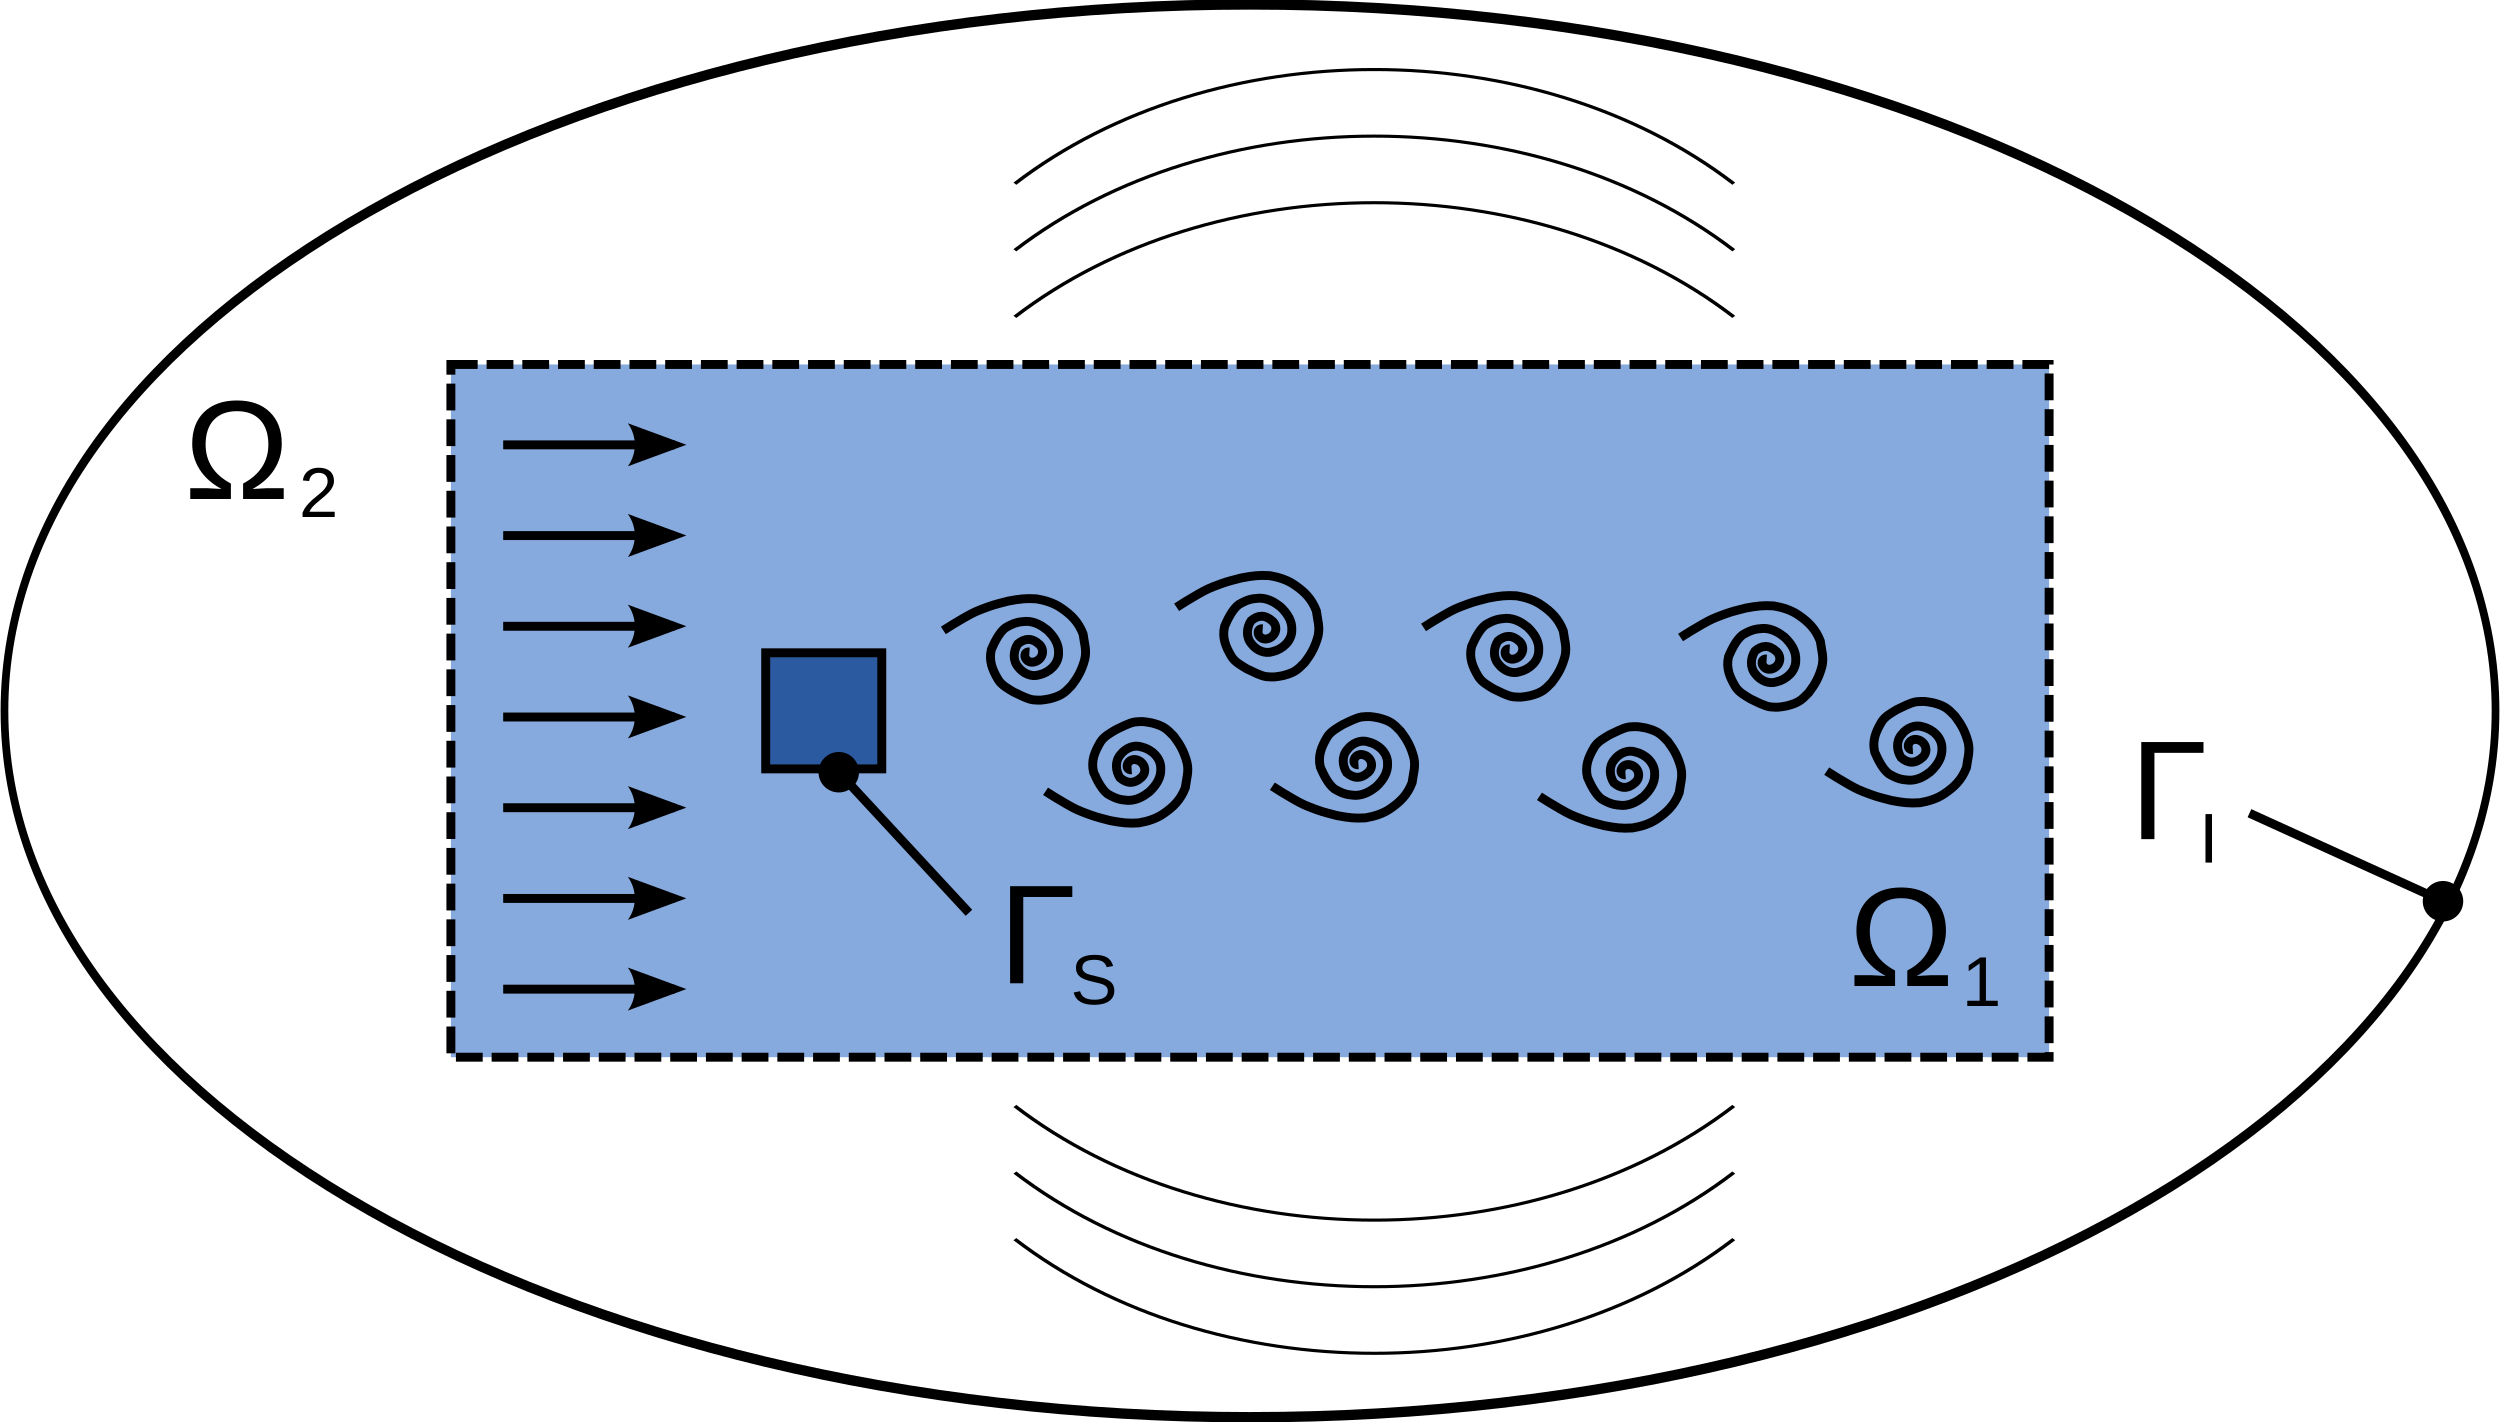
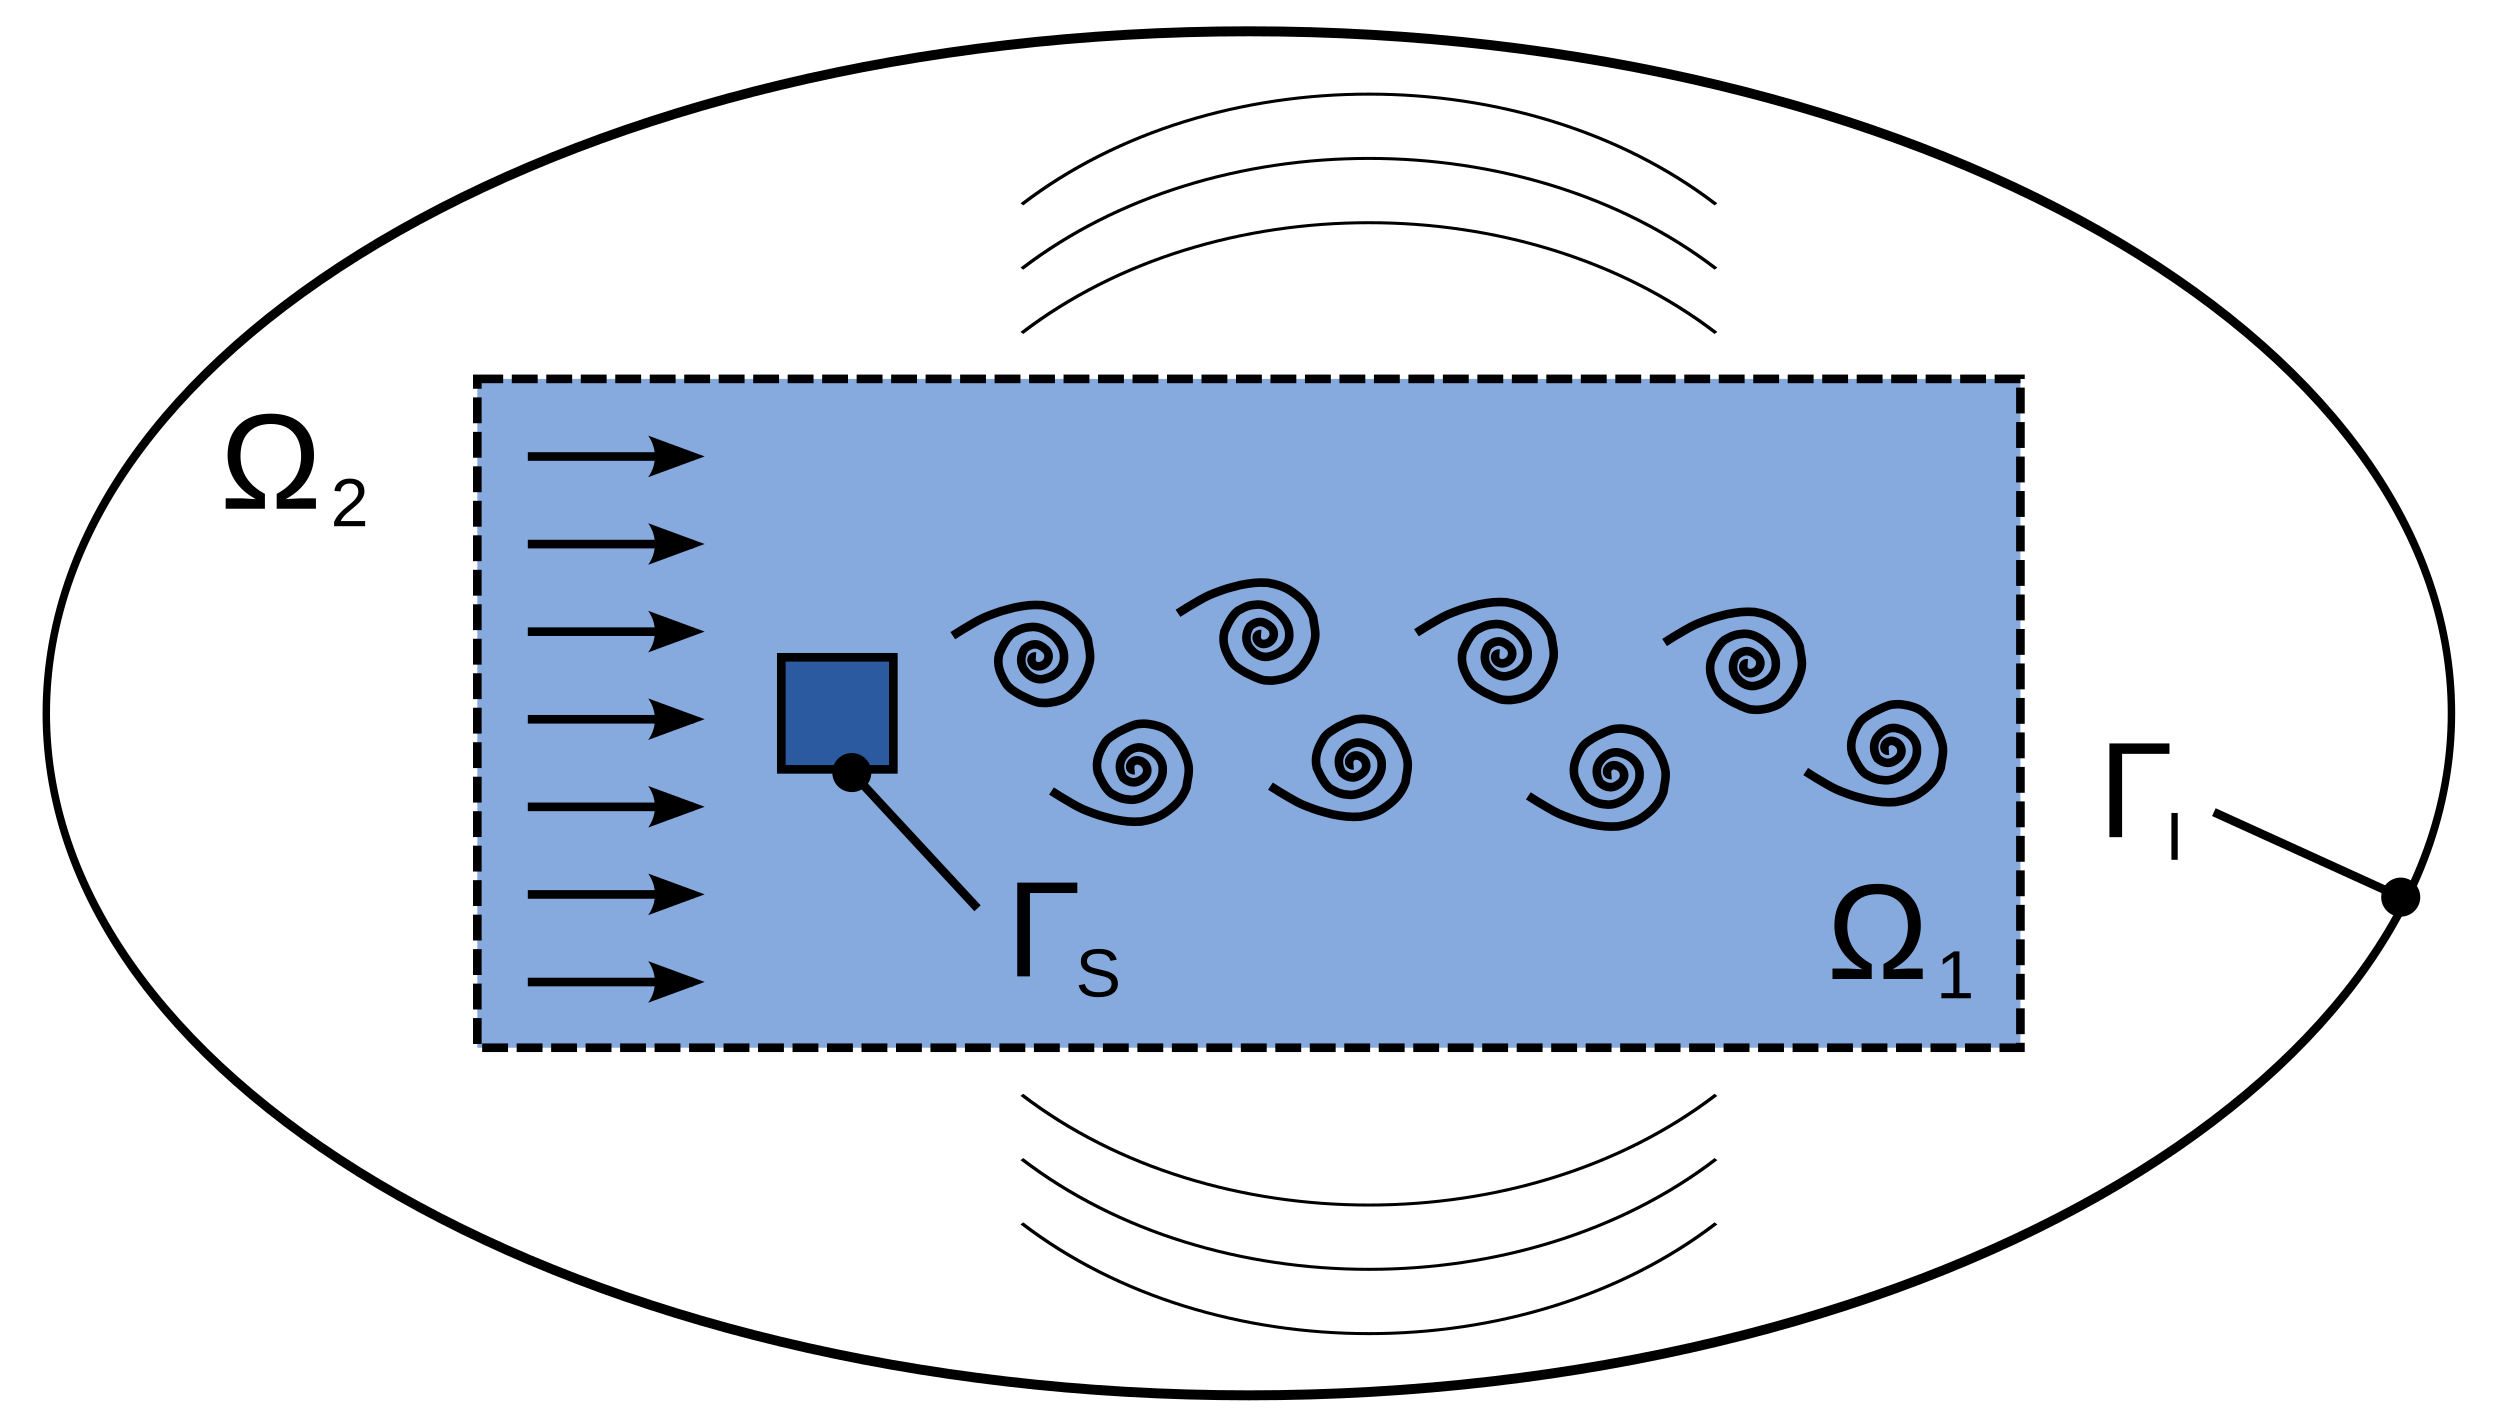
- <svg xmlns="http://www.w3.org/2000/svg" width="496.063" height="282.096" id="svg2" version="1.0">
+ <svg xmlns="http://www.w3.org/2000/svg" width="513.78" height="290.551" id="svg2" version="1.0">
  <defs id="defs4">
    <marker orient="auto" refY="0" refX="0" id="Dot_m" style="overflow:visible">
-       <path id="path3024" d="M -2.5,-1 C -2.5,1.76 -4.74,4 -7.5,4 C -10.26,4 -12.5,1.76 -12.5,-1 C -12.5,-3.76 -10.26,-6 -7.5,-6 C -4.74,-6 -2.5,-3.76 -2.5,-1 z " style="fill-rule:evenodd;stroke:black;stroke-width:1pt;marker-start:none;marker-end:none" transform="matrix(0.4,0,0,0.4,2.96,0.4)" />
+       <path id="path3024" d="M -2.5,-1 C -2.5,1.76 -4.74,4 -7.5,4 C -10.26,4 -12.5,1.76 -12.5,-1 C -12.5,-3.76 -10.26,-6 -7.5,-6 C -4.74,-6 -2.5,-3.76 -2.5,-1 z" style="fill-rule:evenodd;stroke:#000000;stroke-width:1pt;marker-start:none;marker-end:none" transform="matrix(0.4,0,0,0.4,2.96,0.4)" />
    </marker>
    <marker orient="auto" refY="0" refX="0" id="Arrow2Mend" style="overflow:visible">
-       <path id="path3062" style="font-size:12px;fill-rule:evenodd;stroke-width:0.625;stroke-linejoin:round" d="M 8.719,4.034 L -2.207,0.016 L 8.719,-4.002 C 6.973,-1.63 6.983,1.616 8.719,4.034 z " transform="scale(-0.6,-0.6)" />
+       <path id="path3062" style="font-size:12px;fill-rule:evenodd;stroke-width:0.625;stroke-linejoin:round" d="M 8.719,4.034 L -2.207,0.016 L 8.719,-4.002 C 6.973,-1.63 6.983,1.616 8.719,4.034 z" transform="scale(-0.6,-0.6)" />
    </marker>
    <marker orient="auto" refY="0" refX="0" id="Arrow1Mend" style="overflow:visible">
-       <path id="path3080" d="M 0,0 L 5,-5 L -12.5,0 L 5,5 L 0,0 z " style="fill-rule:evenodd;stroke:black;stroke-width:1pt;marker-start:none" transform="matrix(-0.4,0,0,-0.4,-4,0)" />
+       <path id="path3080" d="M 0,0 L 5,-5 L -12.5,0 L 5,5 L 0,0 z" style="fill-rule:evenodd;stroke:#000000;stroke-width:1pt;marker-start:none" transform="matrix(-0.4,0,0,-0.4,-4,0)" />
    </marker>
    <marker orient="auto" refY="0" refX="0" id="Arrow1Lend" style="overflow:visible">
-       <path id="path3086" d="M 0,0 L 5,-5 L -12.5,0 L 5,5 L 0,0 z " style="fill-rule:evenodd;stroke:black;stroke-width:1pt;marker-start:none" transform="matrix(-0.8,0,0,-0.8,-10,0)" />
+       <path id="path3086" d="M 0,0 L 5,-5 L -12.5,0 L 5,5 L 0,0 z" style="fill-rule:evenodd;stroke:#000000;stroke-width:1pt;marker-start:none" transform="matrix(-0.8,0,0,-0.8,-10,0)" />
    </marker>
  </defs>
  <g id="layer1" transform="translate(11.57536,-58.10692)">
-     <rect style="fill:#87aade;fill-opacity:1;stroke:black;stroke-width:1.772;stroke-miterlimit:4;stroke-dasharray:5.315, 1.772;stroke-dashoffset:0;stroke-opacity:1" id="rect1958" width="317.126" height="137.456" x="77.893" y="130.427" />
-     <rect style="fill:#2c5aa0;fill-opacity:1;stroke:black;stroke-width:1.772;stroke-miterlimit:4;stroke-dasharray:none;stroke-dashoffset:0;stroke-opacity:1" id="rect2846" width="23.031" height="23.032" x="140.36" y="187.639" />
-     <path style="fill:none;fill-opacity:0.75;fill-rule:evenodd;stroke:black;stroke-width:1.772;stroke-linecap:butt;stroke-linejoin:miter;stroke-miterlimit:4;stroke-dasharray:none;stroke-opacity:1" d="M 192.694,187.465 C 190.999,187.353 191.848,190.116 193.871,189.385 C 195.321,188.859 195.793,187.108 194.684,186.003 C 193.105,184.543 191.688,184.772 190.366,185.899 C 189.509,187.247 189.306,189.135 190.507,190.507 C 191.457,191.738 193.123,192.517 194.656,192.002 C 196.652,191.538 198.504,189.86 198.468,187.716 C 198.558,185.966 197.641,184.459 196.21,183.107 C 195.132,182.262 193.787,181.399 192.014,181.396 C 190.435,181.506 189.644,181.675 187.933,182.669 C 186.731,183.573 185.77,185.499 185.136,186.979 C 184.604,189.26 185.332,190.997 186.491,192.964 C 187.171,194.08 188.455,194.759 189.543,195.423 C 190.689,195.965 192.202,196.779 193.356,196.964 C 194.862,197.077 194.901,197.1 196.728,196.762 C 198.943,196.174 199.559,195.704 201.045,194.139 C 202.262,192.541 203.11,191.085 203.677,188.892 C 204.084,187.131 203.572,185.74 203.334,183.902 C 202.375,181.431 200.918,180.073 199.033,178.778 C 197.605,177.772 195.814,177.215 194.087,176.932 C 191.937,176.789 190.715,176.961 188.437,177.386 C 187.118,177.758 185.938,177.977 184.445,178.535 C 182.158,179.376 181.688,179.568 179.764,180.67 C 178.379,181.474 176.74,182.446 175.606,183.204" id="path1933" />
-     <path style="fill:none;fill-opacity:0.75;fill-rule:evenodd;stroke:black;stroke-width:1.772;stroke-linecap:butt;stroke-linejoin:miter;stroke-miterlimit:4;stroke-dasharray:none;stroke-opacity:1" d="M 238.976,182.866 C 237.281,182.755 238.131,185.518 240.154,184.786 C 241.603,184.261 242.076,182.509 240.967,181.405 C 239.388,179.945 237.97,180.173 236.649,181.3 C 235.791,182.648 235.589,184.536 236.79,185.908 C 237.74,187.139 239.405,187.918 240.939,187.404 C 242.934,186.94 244.787,185.261 244.751,183.117 C 244.841,181.367 243.924,179.861 242.493,178.509 C 241.415,177.664 240.07,176.801 238.297,176.798 C 236.718,176.907 235.927,177.077 234.216,178.07 C 233.013,178.975 232.053,180.9 231.419,182.38 C 230.886,184.661 231.615,186.399 232.774,188.365 C 233.454,189.482 234.737,190.16 235.826,190.824 C 236.972,191.366 238.485,192.18 239.639,192.365 C 241.144,192.478 241.184,192.502 243.011,192.164 C 245.226,191.576 245.842,191.106 247.328,189.54 C 248.544,187.942 249.392,186.486 249.96,184.294 C 250.366,182.532 249.855,181.142 249.617,179.304 C 248.657,176.832 247.201,175.474 245.316,174.18 C 243.887,173.174 242.097,172.616 240.37,172.333 C 238.219,172.191 236.998,172.363 234.72,172.787 C 233.4,173.159 232.22,173.378 230.727,173.936 C 228.44,174.778 227.971,174.97 226.046,176.072 C 224.662,176.876 223.023,177.848 221.888,178.605" id="path2848" />
-     <path style="fill:none;fill-opacity:0.75;fill-rule:evenodd;stroke:black;stroke-width:1.772;stroke-linecap:butt;stroke-linejoin:miter;stroke-miterlimit:4;stroke-dasharray:none;stroke-opacity:1" d="M 287.976,186.866 C 286.281,186.755 287.131,189.518 289.154,188.786 C 290.603,188.261 291.076,186.509 289.967,185.405 C 288.388,183.945 286.97,184.173 285.649,185.3 C 284.791,186.648 284.589,188.536 285.79,189.908 C 286.74,191.139 288.405,191.918 289.939,191.404 C 291.934,190.94 293.787,189.261 293.751,187.117 C 293.841,185.367 292.924,183.861 291.493,182.509 C 290.415,181.664 289.07,180.801 287.297,180.798 C 285.718,180.907 284.927,181.077 283.216,182.07 C 282.013,182.975 281.053,184.9 280.419,186.38 C 279.886,188.661 280.615,190.399 281.774,192.365 C 282.454,193.482 283.737,194.16 284.826,194.824 C 285.972,195.366 287.485,196.18 288.639,196.365 C 290.144,196.478 290.184,196.502 292.011,196.164 C 294.226,195.576 294.842,195.106 296.328,193.54 C 297.544,191.942 298.392,190.486 298.96,188.294 C 299.366,186.532 298.855,185.142 298.617,183.304 C 297.657,180.832 296.201,179.474 294.316,178.18 C 292.887,177.174 291.097,176.616 289.37,176.333 C 287.219,176.191 285.998,176.363 283.72,176.787 C 282.4,177.159 281.22,177.378 279.727,177.936 C 277.44,178.778 276.971,178.97 275.046,180.072 C 273.662,180.876 272.023,181.848 270.888,182.605" id="path2850" />
-     <path style="fill:none;fill-opacity:0.75;fill-rule:evenodd;stroke:black;stroke-width:1.772;stroke-linecap:butt;stroke-linejoin:miter;stroke-miterlimit:4;stroke-dasharray:none;stroke-opacity:1" d="M 338.976,188.866 C 337.281,188.755 338.131,191.518 340.154,190.786 C 341.603,190.261 342.076,188.509 340.967,187.405 C 339.388,185.945 337.97,186.173 336.649,187.3 C 335.791,188.648 335.589,190.536 336.79,191.908 C 337.74,193.139 339.405,193.918 340.939,193.404 C 342.934,192.94 344.787,191.261 344.751,189.117 C 344.841,187.367 343.924,185.861 342.493,184.509 C 341.415,183.664 340.07,182.801 338.297,182.798 C 336.718,182.907 335.927,183.077 334.216,184.07 C 333.013,184.975 332.053,186.9 331.419,188.38 C 330.886,190.661 331.615,192.399 332.774,194.365 C 333.454,195.482 334.737,196.16 335.826,196.824 C 336.972,197.366 338.485,198.18 339.639,198.365 C 341.144,198.478 341.184,198.502 343.011,198.164 C 345.226,197.576 345.842,197.106 347.328,195.54 C 348.544,193.942 349.392,192.486 349.96,190.294 C 350.366,188.532 349.855,187.142 349.617,185.304 C 348.657,182.832 347.201,181.474 345.316,180.18 C 343.887,179.174 342.097,178.616 340.37,178.333 C 338.219,178.191 336.998,178.363 334.72,178.787 C 333.4,179.159 332.22,179.378 330.727,179.936 C 328.44,180.778 327.971,180.97 326.046,182.072 C 324.662,182.876 323.023,183.848 321.888,184.605" id="path2852" />
-     <path style="fill:none;fill-opacity:0.75;fill-rule:evenodd;stroke:black;stroke-width:1.772;stroke-linecap:butt;stroke-linejoin:miter;stroke-miterlimit:4;stroke-dasharray:none;stroke-opacity:1" d="M 212.976,210.858 C 211.281,210.97 212.131,208.207 214.154,208.938 C 215.603,209.464 216.076,211.215 214.967,212.32 C 213.388,213.78 211.97,213.551 210.649,212.424 C 209.791,211.076 209.589,209.188 210.79,207.816 C 211.74,206.585 213.405,205.806 214.939,206.321 C 216.934,206.785 218.787,208.463 218.751,210.607 C 218.841,212.357 217.924,213.863 216.493,215.216 C 215.415,216.061 214.07,216.924 212.297,216.927 C 210.718,216.817 209.927,216.648 208.216,215.654 C 207.013,214.75 206.053,212.824 205.419,211.344 C 204.886,209.063 205.615,207.326 206.774,205.359 C 207.454,204.243 208.737,203.564 209.826,202.9 C 210.972,202.358 212.485,201.544 213.639,201.359 C 215.144,201.246 215.184,201.223 217.011,201.561 C 219.226,202.149 219.842,202.619 221.328,204.184 C 222.544,205.782 223.392,207.238 223.96,209.431 C 224.366,211.192 223.855,212.583 223.617,214.421 C 222.657,216.892 221.201,218.25 219.316,219.545 C 217.887,220.551 216.097,221.108 214.37,221.391 C 212.219,221.534 210.998,221.362 208.72,220.937 C 207.4,220.565 206.22,220.346 204.727,219.788 C 202.44,218.947 201.971,218.755 200.046,217.653 C 198.662,216.849 197.023,215.877 195.888,215.119" id="path2854" />
-     <path style="fill:none;fill-opacity:0.75;fill-rule:evenodd;stroke:black;stroke-width:1.772;stroke-linecap:butt;stroke-linejoin:miter;stroke-miterlimit:4;stroke-dasharray:none;stroke-opacity:1" d="M 257.976,209.858 C 256.281,209.97 257.131,207.207 259.154,207.938 C 260.603,208.464 261.076,210.215 259.967,211.32 C 258.388,212.78 256.97,212.551 255.649,211.424 C 254.791,210.076 254.589,208.188 255.79,206.816 C 256.74,205.585 258.405,204.806 259.939,205.321 C 261.934,205.785 263.787,207.463 263.751,209.607 C 263.841,211.357 262.924,212.863 261.493,214.216 C 260.415,215.061 259.07,215.924 257.297,215.927 C 255.718,215.817 254.927,215.648 253.216,214.654 C 252.013,213.75 251.053,211.824 250.419,210.344 C 249.886,208.063 250.615,206.326 251.774,204.359 C 252.454,203.243 253.737,202.564 254.826,201.9 C 255.972,201.358 257.485,200.544 258.639,200.359 C 260.144,200.246 260.184,200.223 262.011,200.561 C 264.226,201.149 264.842,201.619 266.328,203.184 C 267.544,204.782 268.392,206.238 268.96,208.431 C 269.366,210.192 268.855,211.583 268.617,213.421 C 267.657,215.892 266.201,217.25 264.316,218.545 C 262.887,219.551 261.097,220.108 259.37,220.391 C 257.219,220.534 255.998,220.362 253.72,219.937 C 252.4,219.565 251.22,219.346 249.727,218.788 C 247.44,217.947 246.971,217.755 245.046,216.653 C 243.662,215.849 242.023,214.877 240.888,214.119" id="path2858" />
-     <path style="fill:none;fill-opacity:0.75;fill-rule:evenodd;stroke:black;stroke-width:1.772;stroke-linecap:butt;stroke-linejoin:miter;stroke-miterlimit:4;stroke-dasharray:none;stroke-opacity:1" d="M 310.976,211.858 C 309.281,211.97 310.131,209.207 312.154,209.938 C 313.603,210.464 314.076,212.215 312.967,213.32 C 311.388,214.78 309.97,214.551 308.649,213.424 C 307.791,212.076 307.589,210.188 308.79,208.816 C 309.74,207.585 311.405,206.806 312.939,207.321 C 314.934,207.785 316.787,209.463 316.751,211.607 C 316.841,213.357 315.924,214.863 314.493,216.216 C 313.415,217.061 312.07,217.924 310.297,217.927 C 308.718,217.817 307.927,217.648 306.216,216.654 C 305.013,215.75 304.053,213.824 303.419,212.344 C 302.886,210.063 303.615,208.326 304.774,206.359 C 305.454,205.243 306.737,204.564 307.826,203.9 C 308.972,203.358 310.485,202.544 311.639,202.359 C 313.144,202.246 313.184,202.223 315.011,202.561 C 317.226,203.149 317.842,203.619 319.328,205.184 C 320.544,206.782 321.392,208.238 321.96,210.431 C 322.366,212.192 321.855,213.583 321.617,215.421 C 320.657,217.892 319.201,219.25 317.316,220.545 C 315.887,221.551 314.097,222.108 312.37,222.391 C 310.219,222.534 308.998,222.362 306.72,221.937 C 305.4,221.565 304.22,221.346 302.727,220.788 C 300.44,219.947 299.971,219.755 298.046,218.653 C 296.662,217.849 295.023,216.877 293.888,216.119" id="path2860" />
-     <path style="fill:none;fill-opacity:0.75;fill-rule:evenodd;stroke:black;stroke-width:1.772;stroke-linecap:butt;stroke-linejoin:miter;stroke-miterlimit:4;stroke-dasharray:none;stroke-opacity:1" d="M 367.976,206.858 C 366.281,206.97 367.131,204.207 369.154,204.938 C 370.603,205.464 371.076,207.215 369.967,208.32 C 368.388,209.78 366.97,209.551 365.649,208.424 C 364.791,207.076 364.589,205.188 365.79,203.816 C 366.74,202.585 368.405,201.806 369.939,202.321 C 371.934,202.785 373.787,204.463 373.751,206.607 C 373.841,208.357 372.924,209.863 371.493,211.216 C 370.415,212.061 369.07,212.924 367.297,212.927 C 365.718,212.817 364.927,212.648 363.216,211.654 C 362.013,210.75 361.053,208.824 360.419,207.344 C 359.886,205.063 360.615,203.326 361.774,201.359 C 362.454,200.243 363.737,199.564 364.826,198.9 C 365.972,198.358 367.485,197.544 368.639,197.359 C 370.144,197.246 370.184,197.223 372.011,197.561 C 374.226,198.149 374.842,198.619 376.328,200.184 C 377.544,201.782 378.392,203.238 378.96,205.431 C 379.366,207.192 378.855,208.583 378.617,210.421 C 377.657,212.892 376.201,214.25 374.316,215.545 C 372.887,216.551 371.097,217.108 369.37,217.391 C 367.219,217.534 365.998,217.362 363.72,216.937 C 362.4,216.565 361.22,216.346 359.727,215.788 C 357.44,214.947 356.971,214.755 355.046,213.653 C 353.662,212.849 352.023,211.877 350.888,211.119" id="path2862" />
-     <path style="fill:none;fill-opacity:0.75;fill-rule:evenodd;stroke:black;stroke-width:1.772;stroke-linecap:butt;stroke-linejoin:miter;marker-end:url(#Arrow2Mend);stroke-miterlimit:4;stroke-dasharray:none;stroke-opacity:1" d="M 88.27,200.379 L 122.27,200.379" id="path2914" />
-     <path style="fill:none;fill-opacity:0.75;fill-rule:evenodd;stroke:black;stroke-width:1.772;stroke-linecap:butt;stroke-linejoin:miter;marker-end:url(#Arrow2Mend);stroke-miterlimit:4;stroke-dasharray:none;stroke-opacity:1" d="M 88.27,218.379 L 122.27,218.379" id="path3100" />
-     <path style="fill:none;fill-opacity:0.75;fill-rule:evenodd;stroke:black;stroke-width:1.772;stroke-linecap:butt;stroke-linejoin:miter;marker-end:url(#Arrow2Mend);stroke-miterlimit:4;stroke-dasharray:none;stroke-opacity:1" d="M 88.27,182.379 L 122.27,182.379" id="path3102" />
-     <path style="fill:none;fill-opacity:0.75;fill-rule:evenodd;stroke:black;stroke-width:1.772;stroke-linecap:butt;stroke-linejoin:miter;marker-end:url(#Arrow2Mend);stroke-miterlimit:4;stroke-dasharray:none;stroke-opacity:1" d="M 88.27,164.379 L 122.27,164.379" id="path3104" />
-     <path style="fill:none;fill-opacity:0.75;fill-rule:evenodd;stroke:black;stroke-width:1.772;stroke-linecap:butt;stroke-linejoin:miter;marker-end:url(#Arrow2Mend);stroke-miterlimit:4;stroke-dasharray:none;stroke-opacity:1" d="M 88.27,236.379 L 122.27,236.379" id="path3106" />
-     <path style="fill:none;fill-opacity:0.75;fill-rule:evenodd;stroke:black;stroke-width:1.772;stroke-linecap:butt;stroke-linejoin:miter;marker-end:url(#Arrow2Mend);stroke-miterlimit:4;stroke-dasharray:none;stroke-opacity:1" d="M 88.27,254.379 L 122.27,254.379" id="path3108" />
-     <path style="fill:none;fill-opacity:0.75;fill-rule:evenodd;stroke:black;stroke-width:1.772;stroke-linecap:butt;stroke-linejoin:miter;marker-end:url(#Arrow2Mend);stroke-miterlimit:4;stroke-dasharray:none;stroke-opacity:1" d="M 88.27,146.379 L 122.27,146.379" id="path3110" />
-     <path style="fill:none;fill-opacity:1;stroke:black;stroke-width:1.601;stroke-miterlimit:4;stroke-dasharray:none;stroke-dashoffset:0;stroke-opacity:1" id="path3112" d="M 512 195.862 A 258.5 109.5 0 1 1  -5,195.862 A 258.5 109.5 0 1 1  512 195.862 z" transform="matrix(0.956076,0,0,1.280021,-5.909158,-51.55266)" />
-     <text xml:space="preserve" style="font-size:12px;font-style:normal;font-weight:normal;fill:black;fill-opacity:1;stroke:none;stroke-width:1px;stroke-linecap:butt;stroke-linejoin:miter;stroke-opacity:1;font-family:Arial" x="186.557" y="253.231" id="text3114">
-       <tspan id="tspan3116" x="186.557" y="253.231" style="font-size:28px">Γ</tspan>
+     <rect style="fill:#87aade;fill-opacity:1;stroke:#000000;stroke-width:1.772;stroke-miterlimit:4;stroke-dasharray:5.315, 1.772;stroke-dashoffset:0;stroke-opacity:1" id="rect1958" width="317.126" height="137.456" x="86.52" y="135.973" />
+     <rect style="fill:#2c5aa0;fill-opacity:1;stroke:#000000;stroke-width:1.772;stroke-miterlimit:4;stroke-dasharray:none;stroke-dashoffset:0;stroke-opacity:1" id="rect2846" width="23.031" height="23.032" x="148.987" y="193.185" />
+     <path style="fill:none;fill-opacity:0.75;fill-rule:evenodd;stroke:#000000;stroke-width:1.772;stroke-linecap:butt;stroke-linejoin:miter;stroke-miterlimit:4;stroke-dasharray:none;stroke-opacity:1" d="M 201.321,193.011 C 199.626,192.899 200.475,195.663 202.498,194.931 C 203.948,194.405 204.42,192.654 203.312,191.549 C 201.732,190.089 200.315,190.318 198.994,191.445 C 198.136,192.793 197.933,194.681 199.135,196.053 C 200.084,197.284 201.75,198.063 203.284,197.548 C 205.279,197.085 207.132,195.406 207.096,193.262 C 207.185,191.512 206.268,190.006 204.838,188.654 C 203.759,187.808 202.414,186.945 200.641,186.943 C 199.062,187.052 198.271,187.221 196.56,188.215 C 195.358,189.119 194.398,191.045 193.763,192.525 C 193.231,194.806 193.959,196.544 195.119,198.51 C 195.799,199.626 197.082,200.305 198.171,200.969 C 199.317,201.511 200.829,202.325 201.983,202.51 C 203.489,202.623 203.528,202.646 205.356,202.308 C 207.571,201.72 208.186,201.25 209.672,199.685 C 210.889,198.087 211.737,196.631 212.304,194.439 C 212.711,192.677 212.2,191.286 211.962,189.448 C 211.002,186.977 209.545,185.619 207.661,184.324 C 206.232,183.318 204.441,182.761 202.714,182.478 C 200.564,182.335 199.342,182.507 197.064,182.932 C 195.745,183.304 194.565,183.523 193.072,184.081 C 190.785,184.922 190.316,185.114 188.391,186.216 C 187.006,187.02 185.367,187.992 184.233,188.75" id="path1933" />
+     <path style="fill:none;fill-opacity:0.75;fill-rule:evenodd;stroke:#000000;stroke-width:1.772;stroke-linecap:butt;stroke-linejoin:miter;stroke-miterlimit:4;stroke-dasharray:none;stroke-opacity:1" d="M 247.603,188.412 C 245.908,188.301 246.758,191.064 248.781,190.333 C 250.23,189.807 250.703,188.055 249.594,186.951 C 248.015,185.491 246.597,185.719 245.276,186.846 C 244.419,188.194 244.216,190.083 245.417,191.454 C 246.367,192.685 248.033,193.464 249.566,192.95 C 251.561,192.486 253.414,190.807 253.378,188.663 C 253.468,186.913 252.551,185.407 251.12,184.055 C 250.042,183.21 248.697,182.347 246.924,182.344 C 245.345,182.454 244.554,182.623 242.843,183.616 C 241.64,184.521 240.68,186.447 240.046,187.926 C 239.514,190.207 240.242,191.945 241.401,193.911 C 242.081,195.028 243.365,195.706 244.453,196.37 C 245.599,196.912 247.112,197.726 248.266,197.911 C 249.771,198.024 249.811,198.048 251.638,197.71 C 253.853,197.122 254.469,196.652 255.955,195.087 C 257.171,193.488 258.02,192.032 258.587,189.84 C 258.993,188.078 258.482,186.688 258.244,184.85 C 257.285,182.378 255.828,181.02 253.943,179.726 C 252.515,178.72 250.724,178.162 248.997,177.879 C 246.846,177.737 245.625,177.909 243.347,178.333 C 242.027,178.705 240.848,178.924 239.355,179.482 C 237.067,180.324 236.598,180.516 234.674,181.618 C 233.289,182.422 231.65,183.394 230.516,184.151" id="path2848" />
+     <path style="fill:none;fill-opacity:0.75;fill-rule:evenodd;stroke:#000000;stroke-width:1.772;stroke-linecap:butt;stroke-linejoin:miter;stroke-miterlimit:4;stroke-dasharray:none;stroke-opacity:1" d="M 296.603,192.412 C 294.908,192.301 295.758,195.064 297.781,194.333 C 299.23,193.807 299.703,192.055 298.594,190.951 C 297.015,189.491 295.597,189.719 294.276,190.846 C 293.419,192.194 293.216,194.083 294.417,195.454 C 295.367,196.685 297.033,197.464 298.566,196.95 C 300.561,196.486 302.414,194.807 302.378,192.663 C 302.468,190.913 301.551,189.407 300.12,188.055 C 299.042,187.21 297.697,186.347 295.924,186.344 C 294.345,186.454 293.554,186.623 291.843,187.616 C 290.64,188.521 289.68,190.447 289.046,191.926 C 288.514,194.207 289.242,195.945 290.401,197.911 C 291.081,199.028 292.365,199.706 293.453,200.37 C 294.599,200.912 296.112,201.726 297.266,201.911 C 298.771,202.024 298.811,202.048 300.638,201.71 C 302.853,201.122 303.469,200.652 304.955,199.087 C 306.171,197.488 307.02,196.032 307.587,193.84 C 307.993,192.078 307.482,190.688 307.244,188.85 C 306.285,186.378 304.828,185.02 302.943,183.726 C 301.515,182.72 299.724,182.162 297.997,181.879 C 295.846,181.737 294.625,181.909 292.347,182.333 C 291.027,182.705 289.848,182.924 288.355,183.482 C 286.067,184.324 285.598,184.516 283.674,185.618 C 282.289,186.422 280.65,187.394 279.516,188.151" id="path2850" />
+     <path style="fill:none;fill-opacity:0.75;fill-rule:evenodd;stroke:#000000;stroke-width:1.772;stroke-linecap:butt;stroke-linejoin:miter;stroke-miterlimit:4;stroke-dasharray:none;stroke-opacity:1" d="M 347.603,194.412 C 345.908,194.301 346.758,197.064 348.781,196.333 C 350.23,195.807 350.703,194.055 349.594,192.951 C 348.015,191.491 346.597,191.719 345.276,192.846 C 344.419,194.194 344.216,196.083 345.417,197.454 C 346.367,198.685 348.033,199.464 349.566,198.95 C 351.561,198.486 353.414,196.807 353.378,194.663 C 353.468,192.913 352.551,191.407 351.12,190.055 C 350.042,189.21 348.697,188.347 346.924,188.344 C 345.345,188.454 344.554,188.623 342.843,189.616 C 341.64,190.521 340.68,192.447 340.046,193.926 C 339.514,196.207 340.242,197.945 341.401,199.911 C 342.081,201.028 343.365,201.706 344.453,202.37 C 345.599,202.912 347.112,203.726 348.266,203.911 C 349.771,204.024 349.811,204.048 351.638,203.71 C 353.853,203.122 354.469,202.652 355.955,201.087 C 357.171,199.488 358.02,198.032 358.587,195.84 C 358.993,194.078 358.482,192.688 358.244,190.85 C 357.285,188.378 355.828,187.02 353.943,185.726 C 352.515,184.72 350.724,184.162 348.997,183.879 C 346.846,183.737 345.625,183.909 343.347,184.333 C 342.027,184.705 340.848,184.924 339.355,185.482 C 337.067,186.324 336.598,186.516 334.674,187.618 C 333.289,188.422 331.65,189.394 330.516,190.151" id="path2852" />
+     <path style="fill:none;fill-opacity:0.75;fill-rule:evenodd;stroke:#000000;stroke-width:1.772;stroke-linecap:butt;stroke-linejoin:miter;stroke-miterlimit:4;stroke-dasharray:none;stroke-opacity:1" d="M 221.603,216.404 C 219.908,216.516 220.758,213.753 222.781,214.484 C 224.23,215.01 224.703,216.761 223.594,217.866 C 222.015,219.326 220.597,219.097 219.276,217.97 C 218.419,216.622 218.216,214.734 219.417,213.362 C 220.367,212.131 222.033,211.352 223.566,211.867 C 225.561,212.331 227.414,214.009 227.378,216.153 C 227.468,217.904 226.551,219.41 225.12,220.762 C 224.042,221.607 222.697,222.47 220.924,222.473 C 219.345,222.363 218.554,222.194 216.843,221.201 C 215.64,220.296 214.68,218.37 214.046,216.89 C 213.514,214.609 214.242,212.872 215.401,210.905 C 216.081,209.789 217.365,209.11 218.453,208.446 C 219.599,207.904 221.112,207.09 222.266,206.905 C 223.771,206.792 223.811,206.769 225.638,207.107 C 227.853,207.695 228.469,208.165 229.955,209.73 C 231.171,211.328 232.02,212.784 232.587,214.977 C 232.993,216.738 232.482,218.129 232.244,219.967 C 231.285,222.438 229.828,223.796 227.943,225.091 C 226.515,226.097 224.724,226.654 222.997,226.937 C 220.846,227.08 219.625,226.908 217.347,226.484 C 216.027,226.111 214.848,225.892 213.355,225.334 C 211.067,224.493 210.598,224.301 208.674,223.199 C 207.289,222.395 205.65,221.423 204.516,220.665" id="path2854" />
+     <path style="fill:none;fill-opacity:0.75;fill-rule:evenodd;stroke:#000000;stroke-width:1.772;stroke-linecap:butt;stroke-linejoin:miter;stroke-miterlimit:4;stroke-dasharray:none;stroke-opacity:1" d="M 266.603,215.404 C 264.908,215.516 265.758,212.753 267.781,213.484 C 269.23,214.01 269.703,215.761 268.594,216.866 C 267.015,218.326 265.597,218.097 264.276,216.97 C 263.419,215.622 263.216,213.734 264.417,212.362 C 265.367,211.131 267.033,210.352 268.566,210.867 C 270.561,211.331 272.414,213.009 272.378,215.153 C 272.468,216.904 271.551,218.41 270.12,219.762 C 269.042,220.607 267.697,221.47 265.924,221.473 C 264.345,221.363 263.554,221.194 261.843,220.201 C 260.64,219.296 259.68,217.37 259.046,215.89 C 258.514,213.609 259.242,211.872 260.401,209.905 C 261.081,208.789 262.365,208.11 263.453,207.446 C 264.599,206.904 266.112,206.09 267.266,205.905 C 268.771,205.792 268.811,205.769 270.638,206.107 C 272.853,206.695 273.469,207.165 274.955,208.73 C 276.171,210.328 277.02,211.784 277.587,213.977 C 277.993,215.738 277.482,217.129 277.244,218.967 C 276.285,221.438 274.828,222.796 272.943,224.091 C 271.515,225.097 269.724,225.654 267.997,225.937 C 265.846,226.08 264.625,225.908 262.347,225.484 C 261.027,225.111 259.848,224.892 258.355,224.334 C 256.067,223.493 255.598,223.301 253.674,222.199 C 252.289,221.395 250.65,220.423 249.516,219.665" id="path2858" />
+     <path style="fill:none;fill-opacity:0.75;fill-rule:evenodd;stroke:#000000;stroke-width:1.772;stroke-linecap:butt;stroke-linejoin:miter;stroke-miterlimit:4;stroke-dasharray:none;stroke-opacity:1" d="M 319.603,217.404 C 317.908,217.516 318.758,214.753 320.781,215.484 C 322.23,216.01 322.703,217.761 321.594,218.866 C 320.015,220.326 318.597,220.097 317.276,218.97 C 316.419,217.622 316.216,215.734 317.417,214.362 C 318.367,213.131 320.033,212.352 321.566,212.867 C 323.561,213.331 325.414,215.009 325.378,217.153 C 325.468,218.904 324.551,220.41 323.12,221.762 C 322.042,222.607 320.697,223.47 318.924,223.473 C 317.345,223.363 316.554,223.194 314.843,222.201 C 313.64,221.296 312.68,219.37 312.046,217.89 C 311.514,215.609 312.242,213.872 313.401,211.905 C 314.081,210.789 315.365,210.11 316.453,209.446 C 317.599,208.904 319.112,208.09 320.266,207.905 C 321.771,207.792 321.811,207.769 323.638,208.107 C 325.853,208.695 326.469,209.165 327.955,210.73 C 329.171,212.328 330.02,213.784 330.587,215.977 C 330.993,217.738 330.482,219.129 330.244,220.967 C 329.285,223.438 327.828,224.796 325.943,226.091 C 324.515,227.097 322.724,227.654 320.997,227.937 C 318.846,228.08 317.625,227.908 315.347,227.484 C 314.027,227.111 312.848,226.892 311.355,226.334 C 309.067,225.493 308.598,225.301 306.674,224.199 C 305.289,223.395 303.65,222.423 302.516,221.665" id="path2860" />
+     <path style="fill:none;fill-opacity:0.75;fill-rule:evenodd;stroke:#000000;stroke-width:1.772;stroke-linecap:butt;stroke-linejoin:miter;stroke-miterlimit:4;stroke-dasharray:none;stroke-opacity:1" d="M 376.603,212.404 C 374.908,212.516 375.758,209.753 377.781,210.484 C 379.23,211.01 379.703,212.761 378.594,213.866 C 377.015,215.326 375.597,215.097 374.276,213.97 C 373.419,212.622 373.216,210.734 374.417,209.362 C 375.367,208.131 377.033,207.352 378.566,207.867 C 380.561,208.331 382.414,210.009 382.378,212.153 C 382.468,213.904 381.551,215.41 380.12,216.762 C 379.042,217.607 377.697,218.47 375.924,218.473 C 374.345,218.363 373.554,218.194 371.843,217.201 C 370.64,216.296 369.68,214.37 369.046,212.89 C 368.514,210.609 369.242,208.872 370.401,206.905 C 371.081,205.789 372.365,205.11 373.453,204.446 C 374.599,203.904 376.112,203.09 377.266,202.905 C 378.771,202.792 378.811,202.769 380.638,203.107 C 382.853,203.695 383.469,204.165 384.955,205.73 C 386.171,207.328 387.02,208.784 387.587,210.977 C 387.993,212.738 387.482,214.129 387.244,215.967 C 386.285,218.438 384.828,219.796 382.943,221.091 C 381.515,222.097 379.724,222.654 377.997,222.937 C 375.846,223.08 374.625,222.908 372.347,222.484 C 371.027,222.111 369.848,221.892 368.355,221.334 C 366.067,220.493 365.598,220.301 363.674,219.199 C 362.289,218.395 360.65,217.423 359.516,216.665" id="path2862" />
+     <path style="fill:none;fill-opacity:0.75;fill-rule:evenodd;stroke:#000000;stroke-width:1.772;stroke-linecap:butt;stroke-linejoin:miter;marker-end:url(#Arrow2Mend);stroke-miterlimit:4;stroke-dasharray:none;stroke-opacity:1" d="M 96.897,205.925 L 130.897,205.925" id="path2914" />
+     <path style="fill:none;fill-opacity:0.75;fill-rule:evenodd;stroke:#000000;stroke-width:1.772;stroke-linecap:butt;stroke-linejoin:miter;marker-end:url(#Arrow2Mend);stroke-miterlimit:4;stroke-dasharray:none;stroke-opacity:1" d="M 96.897,223.925 L 130.897,223.925" id="path3100" />
+     <path style="fill:none;fill-opacity:0.75;fill-rule:evenodd;stroke:#000000;stroke-width:1.772;stroke-linecap:butt;stroke-linejoin:miter;marker-end:url(#Arrow2Mend);stroke-miterlimit:4;stroke-dasharray:none;stroke-opacity:1" d="M 96.897,187.925 L 130.897,187.925" id="path3102" />
+     <path style="fill:none;fill-opacity:0.75;fill-rule:evenodd;stroke:#000000;stroke-width:1.772;stroke-linecap:butt;stroke-linejoin:miter;marker-end:url(#Arrow2Mend);stroke-miterlimit:4;stroke-dasharray:none;stroke-opacity:1" d="M 96.897,169.925 L 130.897,169.925" id="path3104" />
+     <path style="fill:none;fill-opacity:0.75;fill-rule:evenodd;stroke:#000000;stroke-width:1.772;stroke-linecap:butt;stroke-linejoin:miter;marker-end:url(#Arrow2Mend);stroke-miterlimit:4;stroke-dasharray:none;stroke-opacity:1" d="M 96.897,241.925 L 130.897,241.925" id="path3106" />
+     <path style="fill:none;fill-opacity:0.75;fill-rule:evenodd;stroke:#000000;stroke-width:1.772;stroke-linecap:butt;stroke-linejoin:miter;marker-end:url(#Arrow2Mend);stroke-miterlimit:4;stroke-dasharray:none;stroke-opacity:1" d="M 96.897,259.925 L 130.897,259.925" id="path3108" />
+     <path style="fill:none;fill-opacity:0.75;fill-rule:evenodd;stroke:#000000;stroke-width:1.772;stroke-linecap:butt;stroke-linejoin:miter;marker-end:url(#Arrow2Mend);stroke-miterlimit:4;stroke-dasharray:none;stroke-opacity:1" d="M 96.897,151.925 L 130.897,151.925" id="path3110" />
+     <path style="fill:none;fill-opacity:1;stroke:#000000;stroke-width:1.601;stroke-miterlimit:4;stroke-dasharray:none;stroke-dashoffset:0;stroke-opacity:1" id="path3112" d="M 512,195.862 A 258.5,109.5 0 1 1 -5,195.862 A 258.5,109.5 0 1 1 512,195.862 z" transform="matrix(0.956076,0,0,1.280021,2.718024,-46.00661)" />
+     <text xml:space="preserve" style="font-size:12px;font-style:normal;font-weight:normal;fill:#000000;fill-opacity:1;stroke:none;stroke-width:1px;stroke-linecap:butt;stroke-linejoin:miter;stroke-opacity:1;font-family:Arial" x="195.185" y="258.777" id="text3114">
+       <tspan id="tspan3116" x="195.185" y="258.777" style="font-size:28px">Γ</tspan>
    </text>
-     <text xml:space="preserve" style="font-size:12px;font-style:normal;font-weight:normal;fill:black;fill-opacity:1;stroke:none;stroke-width:1px;stroke-linecap:butt;stroke-linejoin:miter;stroke-opacity:1;font-family:Arial" x="24.989" y="157.118" id="text3118">
-       <tspan id="tspan3120" x="24.989" y="157.118" style="font-size:28px">Ω</tspan>
+     <text xml:space="preserve" style="font-size:12px;font-style:normal;font-weight:normal;fill:#000000;fill-opacity:1;stroke:none;stroke-width:1px;stroke-linecap:butt;stroke-linejoin:miter;stroke-opacity:1;font-family:Arial" x="33.616" y="162.664" id="text3118">
+       <tspan id="tspan3120" x="33.616" y="162.664" style="font-size:28px">Ω</tspan>
    </text>
-     <text xml:space="preserve" style="font-size:12px;font-style:normal;font-weight:normal;fill:black;fill-opacity:1;stroke:none;stroke-width:1px;stroke-linecap:butt;stroke-linejoin:miter;stroke-opacity:1;font-family:Arial" x="355.206" y="253.75" id="text3122">
-       <tspan id="tspan3124" x="355.206" y="253.75" style="font-size:28px">Ω</tspan>
+     <text xml:space="preserve" style="font-size:12px;font-style:normal;font-weight:normal;fill:#000000;fill-opacity:1;stroke:none;stroke-width:1px;stroke-linecap:butt;stroke-linejoin:miter;stroke-opacity:1;font-family:Arial" x="363.833" y="259.296" id="text3122">
+       <tspan id="tspan3124" x="363.833" y="259.296" style="font-size:28px">Ω</tspan>
    </text>
-     <text xml:space="preserve" style="font-size:12px;font-style:normal;font-weight:normal;fill:black;fill-opacity:1;stroke:none;stroke-width:1px;stroke-linecap:butt;stroke-linejoin:miter;stroke-opacity:1;font-family:Arial" x="411.011" y="224.627" id="text3126">
-       <tspan id="tspan3128" x="411.011" y="224.627" style="font-size:28px">Γ</tspan>
+     <text xml:space="preserve" style="font-size:12px;font-style:normal;font-weight:normal;fill:#000000;fill-opacity:1;stroke:none;stroke-width:1px;stroke-linecap:butt;stroke-linejoin:miter;stroke-opacity:1;font-family:Arial" x="419.638" y="230.173" id="text3126">
+       <tspan id="tspan3128" x="419.638" y="230.173" style="font-size:28px">Γ</tspan>
    </text>
-     <path style="fill:none;fill-opacity:0.75;fill-rule:evenodd;stroke:black;stroke-width:1.772;stroke-linecap:butt;stroke-linejoin:miter;marker-end:url(#Dot_m);stroke-miterlimit:4;stroke-dasharray:none;stroke-opacity:1" d="M 434.772,219.467 L 473.241,236.963" id="path3130" />
-     <text xml:space="preserve" style="font-size:12px;font-style:normal;font-weight:normal;fill:black;fill-opacity:1;stroke:none;stroke-width:1px;stroke-linecap:butt;stroke-linejoin:miter;stroke-opacity:1;font-family:Arial" x="424.75" y="229.262" id="text3134">
-       <tspan id="tspan3136" x="424.75" y="229.262" style="font-size:14px">I</tspan>
+     <path style="fill:none;fill-opacity:0.75;fill-rule:evenodd;stroke:#000000;stroke-width:1.772;stroke-linecap:butt;stroke-linejoin:miter;marker-end:url(#Dot_m);stroke-miterlimit:4;stroke-dasharray:none;stroke-opacity:1" d="M 443.399,225.013 L 481.868,242.509" id="path3130" />
+     <text xml:space="preserve" style="font-size:12px;font-style:normal;font-weight:normal;fill:#000000;fill-opacity:1;stroke:none;stroke-width:1px;stroke-linecap:butt;stroke-linejoin:miter;stroke-opacity:1;font-family:Arial" x="433.377" y="234.808" id="text3134">
+       <tspan id="tspan3136" x="433.377" y="234.808" style="font-size:14px">I</tspan>
    </text>
-     <text xml:space="preserve" style="font-size:12px;font-style:normal;font-weight:normal;fill:black;fill-opacity:1;stroke:none;stroke-width:1px;stroke-linecap:butt;stroke-linejoin:miter;stroke-opacity:1;font-family:Arial" x="200.831" y="257.351" id="text3138">
-       <tspan id="tspan3140" x="200.831" y="257.351" style="font-size:14px">S</tspan>
+     <text xml:space="preserve" style="font-size:12px;font-style:normal;font-weight:normal;fill:#000000;fill-opacity:1;stroke:none;stroke-width:1px;stroke-linecap:butt;stroke-linejoin:miter;stroke-opacity:1;font-family:Arial" x="209.458" y="262.897" id="text3138">
+       <tspan id="tspan3140" x="209.458" y="262.897" style="font-size:14px">S</tspan>
    </text>
-     <path style="fill:none;fill-opacity:0.75;fill-rule:evenodd;stroke:black;stroke-width:1.772;stroke-linecap:butt;stroke-linejoin:miter;marker-end:url(#Dot_m);stroke-miterlimit:4;stroke-dasharray:none;stroke-opacity:1" d="M 180.689,239.227 L 154.807,211.282" id="path3142" />
-     <text xml:space="preserve" style="font-size:12px;font-style:normal;font-weight:normal;fill:black;fill-opacity:1;stroke:none;stroke-width:1px;stroke-linecap:butt;stroke-linejoin:miter;stroke-opacity:1;font-family:Arial" x="377.718" y="257.715" id="text3144">
-       <tspan id="tspan3146" x="377.718" y="257.715" style="font-size:14px">1</tspan>
+     <path style="fill:none;fill-opacity:0.75;fill-rule:evenodd;stroke:#000000;stroke-width:1.772;stroke-linecap:butt;stroke-linejoin:miter;marker-end:url(#Dot_m);stroke-miterlimit:4;stroke-dasharray:none;stroke-opacity:1" d="M 189.316,244.773 L 163.434,216.828" id="path3142" />
+     <text xml:space="preserve" style="font-size:12px;font-style:normal;font-weight:normal;fill:#000000;fill-opacity:1;stroke:none;stroke-width:1px;stroke-linecap:butt;stroke-linejoin:miter;stroke-opacity:1;font-family:Arial" x="386.345" y="263.261" id="text3144">
+       <tspan id="tspan3146" x="386.345" y="263.261" style="font-size:14px">1</tspan>
    </text>
-     <text xml:space="preserve" style="font-size:12px;font-style:normal;font-weight:normal;fill:black;fill-opacity:1;stroke:none;stroke-width:1px;stroke-linecap:butt;stroke-linejoin:miter;stroke-opacity:1;font-family:Arial" x="47.759" y="160.696" id="text3148">
-       <tspan id="tspan3150" x="47.759" y="160.696" style="font-size:14px">2</tspan>
+     <text xml:space="preserve" style="font-size:12px;font-style:normal;font-weight:normal;fill:#000000;fill-opacity:1;stroke:none;stroke-width:1px;stroke-linecap:butt;stroke-linejoin:miter;stroke-opacity:1;font-family:Arial" x="56.386" y="166.242" id="text3148">
+       <tspan id="tspan3150" x="56.386" y="166.242" style="font-size:14px">2</tspan>
    </text>
-     <g id="g3371">
-       <path transform="matrix(-0.922246,-0.707107,0.922246,-0.707107,133.3792,286.247)" d="M 86.272,147.451 A 77.337,77.337 0 0 1 8.935,224.787" id="path3361" style="opacity:1;fill:none;fill-opacity:1;stroke:black;stroke-width:0.621;stroke-miterlimit:4;stroke-dasharray:none;stroke-dashoffset:0;stroke-opacity:1" />
-       <path transform="matrix(-0.922246,-0.707107,0.922246,-0.707107,133.3792,273.035)" d="M 86.272,147.451 A 77.337,77.337 0 0 1 8.935,224.787" id="path3363" style="opacity:1;fill:none;fill-opacity:1;stroke:black;stroke-width:0.621;stroke-miterlimit:4;stroke-dasharray:none;stroke-dashoffset:0;stroke-opacity:1" />
-       <path transform="matrix(-0.922246,-0.707107,0.922246,-0.707107,133.3792,259.823)" d="M 86.272,147.451 A 77.337,77.337 0 0 1 8.935,224.787" id="path3365" style="opacity:1;fill:none;fill-opacity:1;stroke:black;stroke-width:0.621;stroke-miterlimit:4;stroke-dasharray:none;stroke-dashoffset:0;stroke-opacity:1" />
+     <g id="g3371" transform="translate(8.627182,5.546045)">
+       <path transform="matrix(-0.922246,-0.707107,0.922246,-0.707107,133.3792,286.247)" d="M 86.272,147.451 A 77.337,77.337 0 0 1 8.935,224.787" id="path3361" style="opacity:1;fill:none;fill-opacity:1;stroke:#000000;stroke-width:0.621;stroke-miterlimit:4;stroke-dasharray:none;stroke-dashoffset:0;stroke-opacity:1" />
+       <path transform="matrix(-0.922246,-0.707107,0.922246,-0.707107,133.3792,273.035)" d="M 86.272,147.451 A 77.337,77.337 0 0 1 8.935,224.787" id="path3363" style="opacity:1;fill:none;fill-opacity:1;stroke:#000000;stroke-width:0.621;stroke-miterlimit:4;stroke-dasharray:none;stroke-dashoffset:0;stroke-opacity:1" />
+       <path transform="matrix(-0.922246,-0.707107,0.922246,-0.707107,133.3792,259.823)" d="M 86.272,147.451 A 77.337,77.337 0 0 1 8.935,224.787" id="path3365" style="opacity:1;fill:none;fill-opacity:1;stroke:#000000;stroke-width:0.621;stroke-miterlimit:4;stroke-dasharray:none;stroke-dashoffset:0;stroke-opacity:1" />
    </g>
-     <g id="g3376" transform="matrix(1,0,0,-1,0,398.542)">
-       <path transform="matrix(-0.922246,-0.707107,0.922246,-0.707107,133.3792,286.247)" d="M 86.272,147.451 A 77.337,77.337 0 0 1 8.935,224.787" id="path3378" style="opacity:1;fill:none;fill-opacity:1;stroke:black;stroke-width:0.621;stroke-miterlimit:4;stroke-dasharray:none;stroke-dashoffset:0;stroke-opacity:1" />
-       <path transform="matrix(-0.922246,-0.707107,0.922246,-0.707107,133.3792,273.035)" d="M 86.272,147.451 A 77.337,77.337 0 0 1 8.935,224.787" id="path3380" style="opacity:1;fill:none;fill-opacity:1;stroke:black;stroke-width:0.621;stroke-miterlimit:4;stroke-dasharray:none;stroke-dashoffset:0;stroke-opacity:1" />
-       <path transform="matrix(-0.922246,-0.707107,0.922246,-0.707107,133.3792,259.823)" d="M 86.272,147.451 A 77.337,77.337 0 0 1 8.935,224.787" id="path3382" style="opacity:1;fill:none;fill-opacity:1;stroke:black;stroke-width:0.621;stroke-miterlimit:4;stroke-dasharray:none;stroke-dashoffset:0;stroke-opacity:1" />
+     <g id="g3376" transform="matrix(1,0,0,-1,8.627182,404.0881)">
+       <path transform="matrix(-0.922246,-0.707107,0.922246,-0.707107,133.3792,286.247)" d="M 86.272,147.451 A 77.337,77.337 0 0 1 8.935,224.787" id="path3378" style="opacity:1;fill:none;fill-opacity:1;stroke:#000000;stroke-width:0.621;stroke-miterlimit:4;stroke-dasharray:none;stroke-dashoffset:0;stroke-opacity:1" />
+       <path transform="matrix(-0.922246,-0.707107,0.922246,-0.707107,133.3792,273.035)" d="M 86.272,147.451 A 77.337,77.337 0 0 1 8.935,224.787" id="path3380" style="opacity:1;fill:none;fill-opacity:1;stroke:#000000;stroke-width:0.621;stroke-miterlimit:4;stroke-dasharray:none;stroke-dashoffset:0;stroke-opacity:1" />
+       <path transform="matrix(-0.922246,-0.707107,0.922246,-0.707107,133.3792,259.823)" d="M 86.272,147.451 A 77.337,77.337 0 0 1 8.935,224.787" id="path3382" style="opacity:1;fill:none;fill-opacity:1;stroke:#000000;stroke-width:0.621;stroke-miterlimit:4;stroke-dasharray:none;stroke-dashoffset:0;stroke-opacity:1" />
    </g>
  </g>
</svg>
